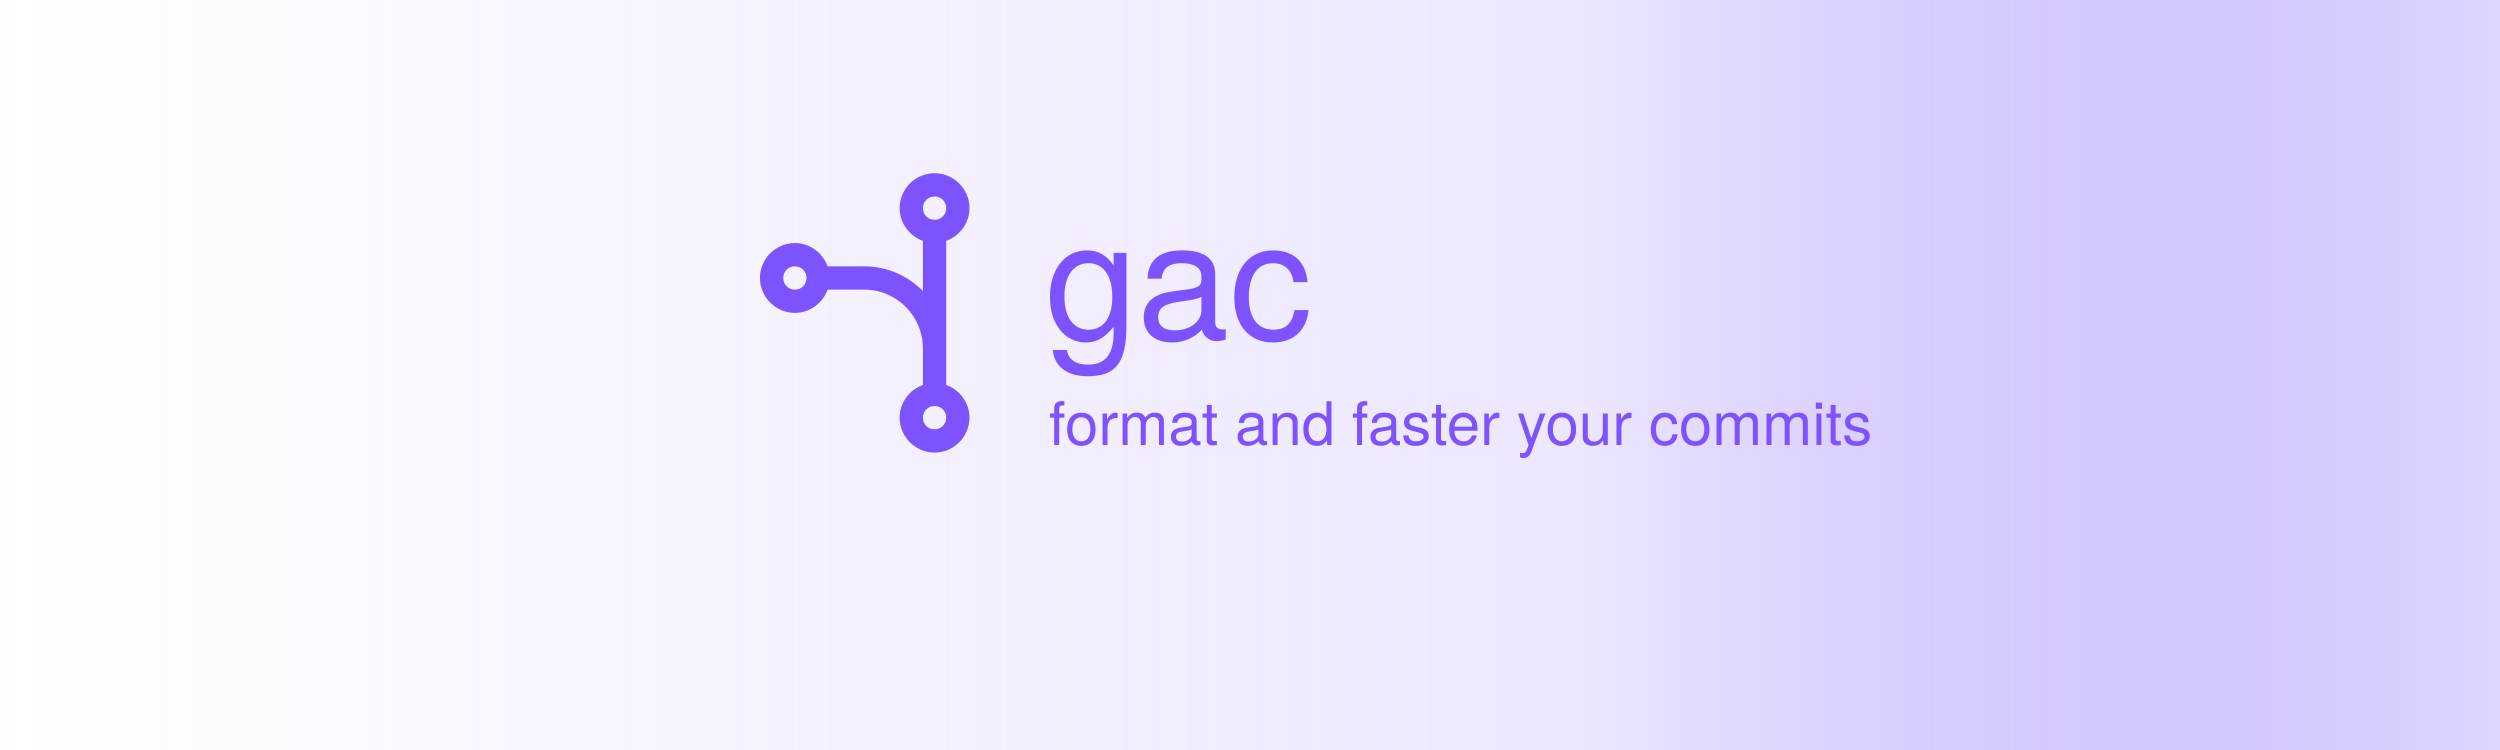
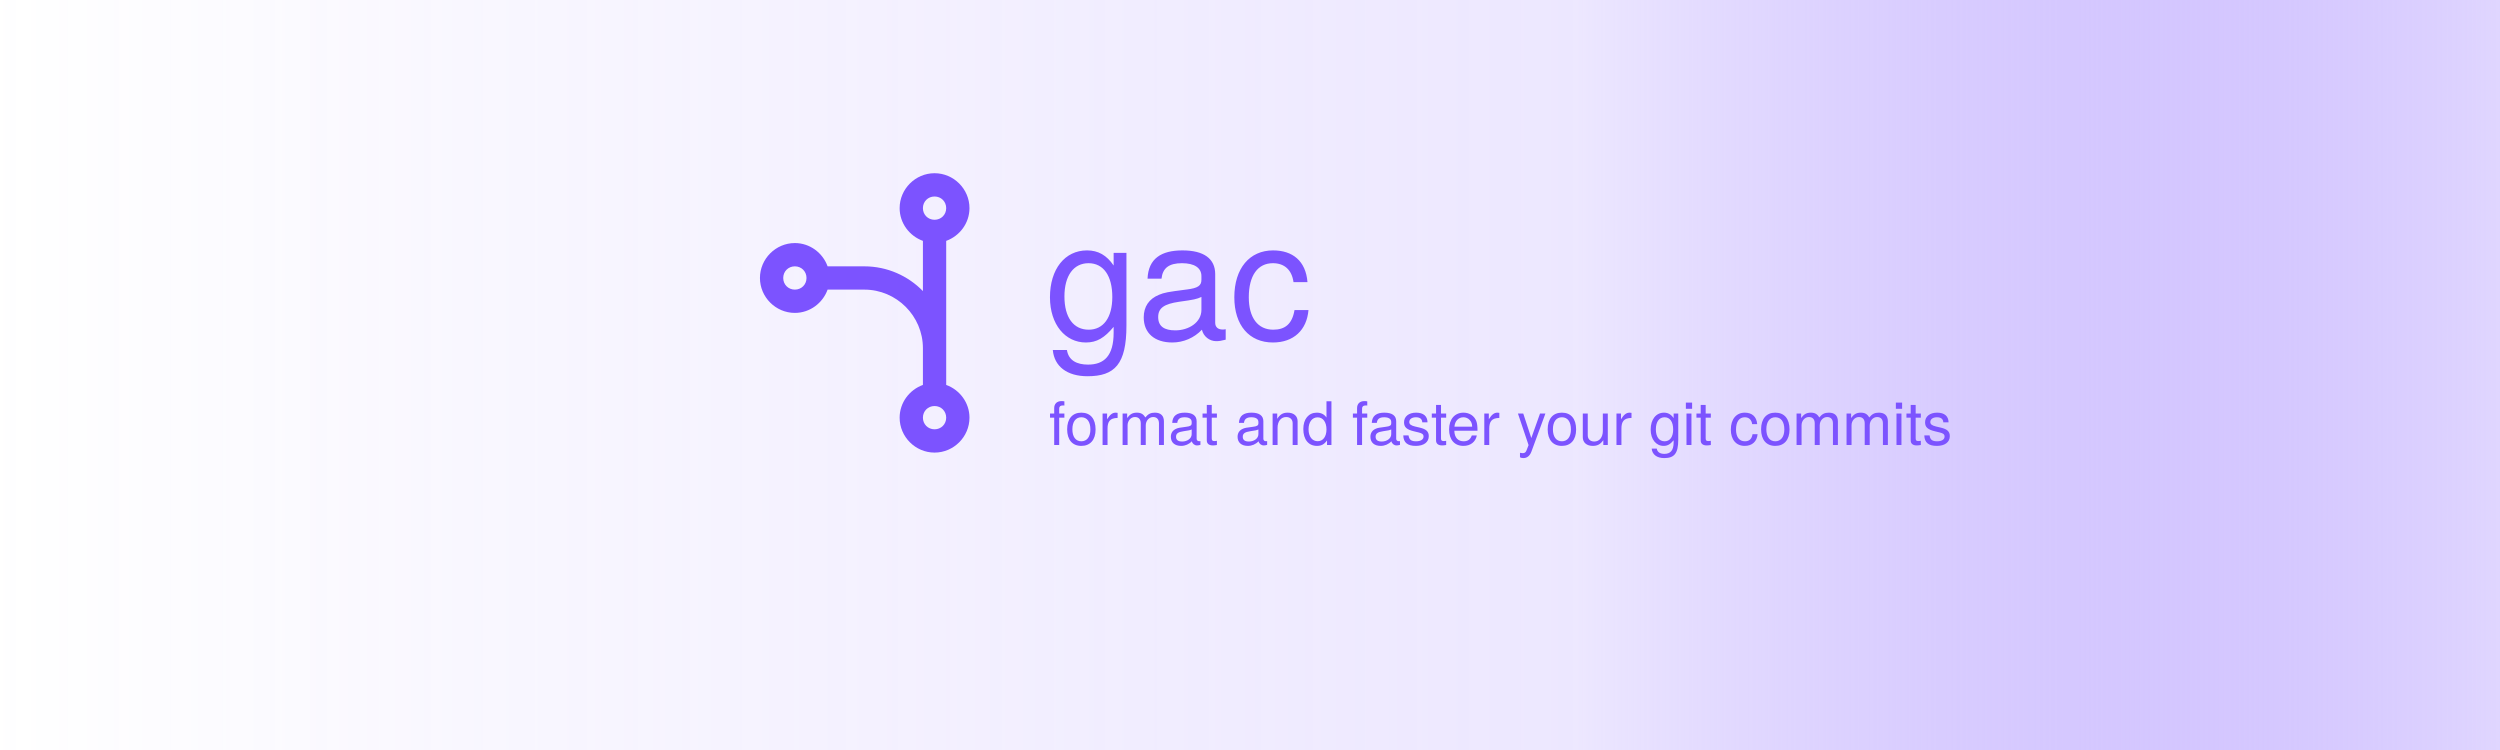
<svg xmlns="http://www.w3.org/2000/svg" width="100%" height="100%" viewBox="0 0 1000 300" version="1.1" xml:space="preserve" style="fill-rule:evenodd;clip-rule:evenodd;stroke-linejoin:round;stroke-miterlimit:2;">
  <rect x="0" y="0" width="1000" height="300" style="fill:white;" />
  <rect x="0" y="0" width="1000" height="300" style="fill:url(#_Linear1);" />
  <g transform="matrix(1,0,0,1,-101.12,-1)">
    <g transform="matrix(0.465486,0,0,0.465486,247.333,67.1772)">
      <text x="584px" y="150px" style="font-family:'HelveticaNeue-Medium', 'Helvetica Neue', sans-serif;font-weight:500;font-size:142.857px;fill:rgb(124,83,255);">gac</text>
    </g>
    <g transform="matrix(-4.65625,-5.70226e-16,5.70226e-16,-4.65625,447.004,126.161)">
      <g transform="matrix(1,0,0,1,-16,-16)">
        <path d="M10,4C8.355,4 7,5.355 7,7C7,8.292 7.844,9.394 9,9.813L9,22.188C7.844,22.606 7,23.708 7,25C7,26.645 8.355,28 10,28C11.645,28 13,26.645 13,25C13,23.708 12.156,22.606 11,22.188L11,17.875C12.281,19.188 14.071,20 16.031,20L19.188,20C19.606,21.156 20.708,22 22,22C23.645,22 25,20.645 25,19C25,17.355 23.645,16 22,16C20.708,16 19.606,16.844 19.188,18L16.031,18C13.266,18 11,15.734 11,12.969L11,9.813C12.156,9.394 13,8.292 13,7C13,5.355 11.645,4 10,4ZM10,6C10.564,6 11,6.436 11,7C11,7.564 10.564,8 10,8C9.436,8 9,7.564 9,7C9,6.436 9.436,6 10,6ZM22,18C22.564,18 23,18.436 23,19C23,19.564 22.564,20 22,20C21.436,20 21,19.564 21,19C21,18.436 21.436,18 22,18ZM10,24C10.564,24 11,24.436 11,25C11,25.564 10.564,26 10,26C9.436,26 9,25.564 9,25C9,24.436 9.436,24 10,24Z" style="fill:rgb(124,83,255);fill-rule:nonzero;" />
      </g>
    </g>
  </g>
  <g transform="matrix(1,0,0,1,66.568,-82)">
-     <text x="353px" y="260px" style="font-family:'HelveticaNeue-Light', 'Helvetica Neue';font-weight:300;font-size:24px;fill:rgb(124,83,255);">format and faster your commits</text>
+     <text x="353px" y="260px" style="font-family:'HelveticaNeue-Light', 'Helvetica Neue';font-weight:300;font-size:24px;fill:rgb(124,83,255);">format and faster your git commits</text>
  </g>
  <defs>
    <linearGradient id="_Linear1" x1="0" y1="0" x2="1" y2="0" gradientUnits="userSpaceOnUse" gradientTransform="matrix(1000,0,0,300,0,0)">
      <stop offset="0" style="stop-color:white;stop-opacity:1" />
      <stop offset="0.63" style="stop-color:rgb(234,228,255);stop-opacity:0.88" />
      <stop offset="0.83" style="stop-color:rgb(181,158,255);stop-opacity:0.57" />
      <stop offset="1" style="stop-color:rgb(122,80,255);stop-opacity:0.23" />
    </linearGradient>
  </defs>
</svg>
